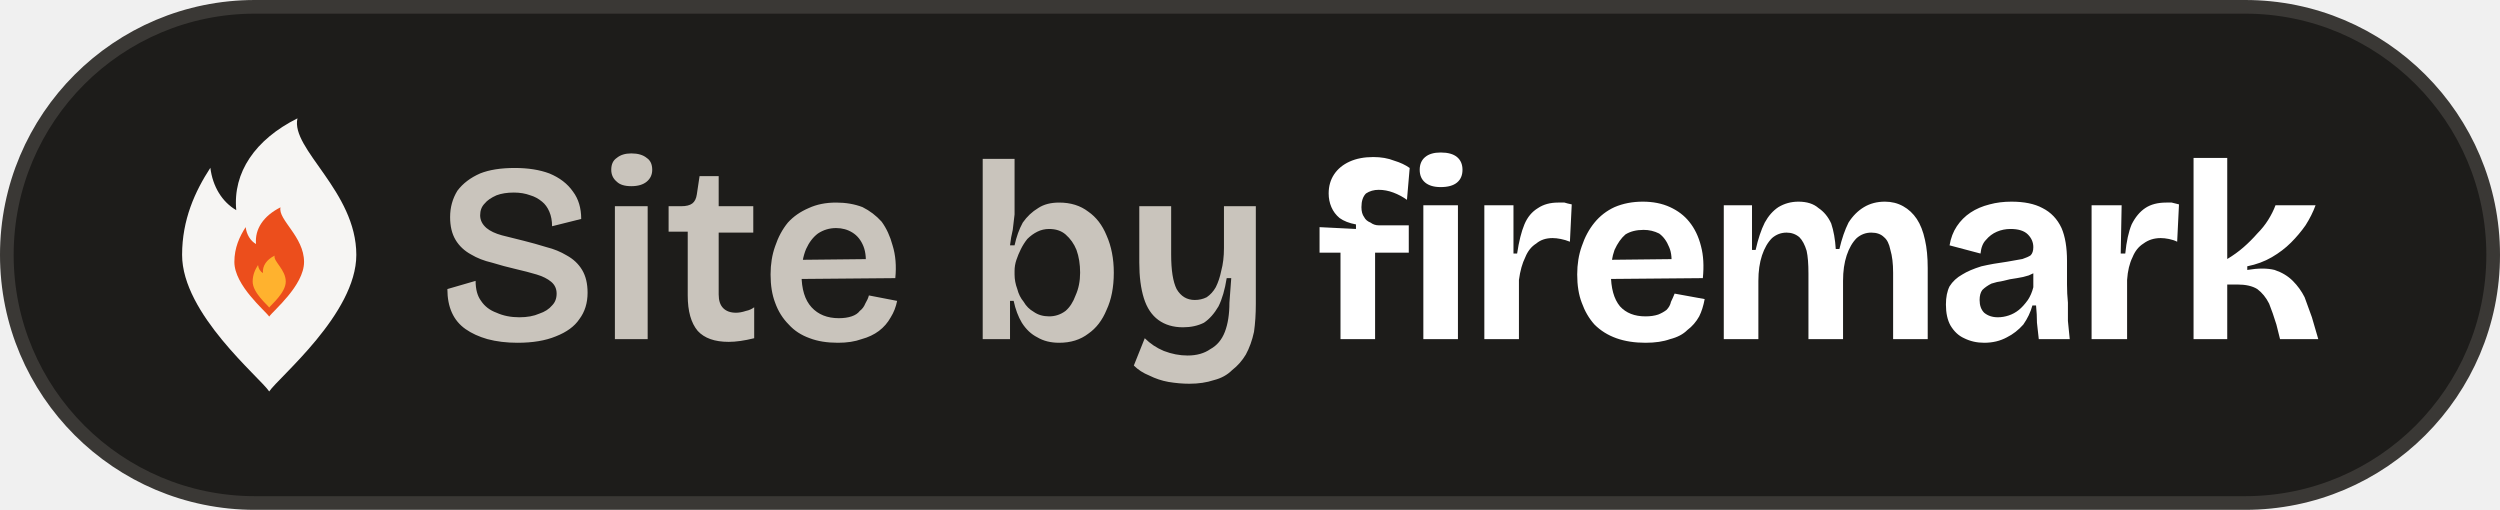
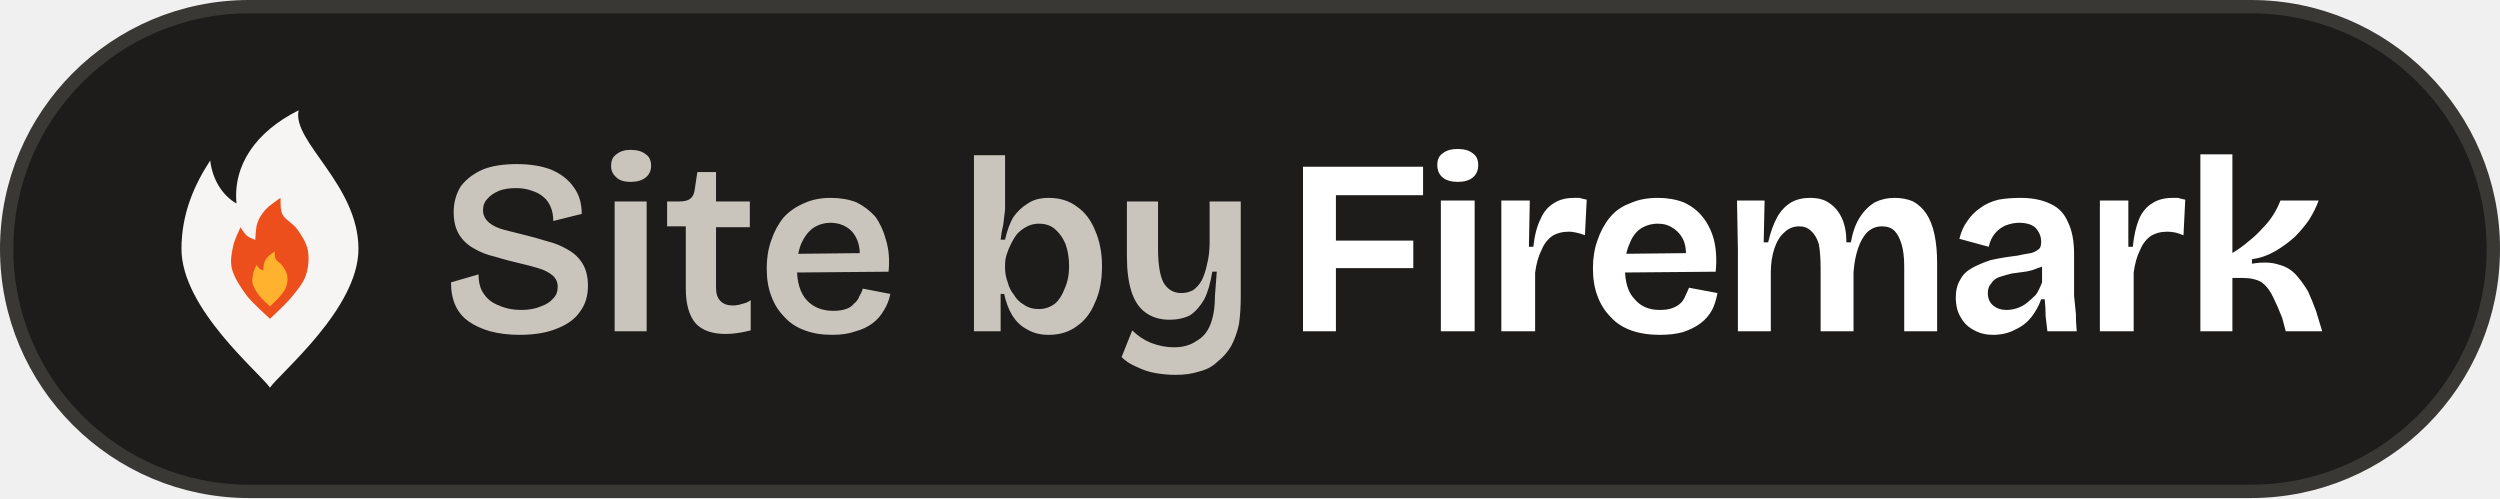
- <svg xmlns="http://www.w3.org/2000/svg" viewBox="0 0 274.6 56" role="img" aria-label="Site by Firemark">
-   <rect x="0.75" y="0.75" width="273.1" height="54.5" rx="27.25" fill="#1D1C1A" stroke="#3A3835" stroke-width="1.5" />
-   <g transform="translate(16.64 12.74) scale(0.2586)">
+ <svg xmlns="http://www.w3.org/2000/svg" viewBox="0 0 281.1 56" role="img" aria-label="Site by Firemark">
+   <rect x="0.75" y="0.75" width="279.6" height="54.5" rx="27.25" fill="#1D1C1A" stroke="#3A3835" stroke-width="1.5" />
+   <g transform="translate(16.91 12.13) scale(0.2689)">
    <path fill="#F6F5F3" d="M50 117C46 111 13 84 13 59C13 44 18.5 32 25 22C26 30 30 36.5 36 40C34.5 24 44 10 62 1C59 14 87 32 87 59C87 84 54 111 50 117Z" />
-     <path fill="#EC4E1C" d="M50 85.2C48.4 82.8 35.2 72 35.2 62C35.2 56 37.4 51.2 40 47.2C40.4 50.4 42 53 44.4 54.4C43.8 48 47.6 42.4 54.8 38.8C53.6 44 64.8 51.2 64.8 62C64.8 72 51.6 82.8 50 85.2Z" />
-     <path fill="#FFB22E" d="M50 81.36C49.24 80.22 42.97 75.09 42.97 70.34C42.97 67.49 44.02 65.21 45.25 63.31C45.44 64.83 46.2 66.06 47.34 66.73C47.05 63.69 48.86 61.03 52.28 59.32C51.71 61.79 57.03 65.21 57.03 70.34C57.03 75.09 50.76 80.22 50 81.36Z" />
+     <path fill="#EC4E1C" d="M50 88.2C48.39 86.59 42.96 81.97 40.32 78.52C37.68 75.07 35.11 70.97 34.16 67.52C33.21 64.07 34.01 60.77 34.6 57.84C35.19 54.91 37.17 51.24 37.68 49.92C38.12 50.51 39.29 52.56 40.32 53.44C41.35 54.32 43.25 54.91 43.84 55.2C43.99 54.03 43.99 50.29 44.72 48.16C45.45 46.03 46.63 44.2 48.24 42.44C49.85 40.68 53.37 38.41 54.4 37.6C54.55 38.77 54.11 42.44 55.28 44.64C56.45 46.84 59.68 48.31 61.44 50.8C63.2 53.29 65.25 56.37 65.84 59.6C66.43 62.83 66.13 66.86 64.96 70.16C63.79 73.46 61.29 76.39 58.8 79.4C56.31 82.41 51.47 86.73 50 88.2Z" />
+     <path fill="#FFB22E" d="M50 83C49.27 82.27 46.8 80.17 45.6 78.6C44.4 77.03 43.23 75.17 42.8 73.6C42.37 72.03 42.73 70.53 43 69.2C43.27 67.87 44.17 66.2 44.4 65.6C44.6 65.87 45.13 66.8 45.6 67.2C46.07 67.6 46.93 67.87 47.2 68C47.27 67.47 47.27 65.77 47.6 64.8C47.93 63.83 48.47 63 49.2 62.2C49.93 61.4 51.53 60.37 52 60C52.07 60.53 51.87 62.2 52.4 63.2C52.93 64.2 54.4 64.87 55.2 66C56 67.13 56.93 68.53 57.2 70C57.47 71.47 57.33 73.3 56.8 74.8C56.27 76.3 55.13 77.63 54 79C52.87 80.37 50.67 82.33 50 83Z" />
  </g>
-   <path fill="#C9C4BC" transform="translate(47.84 37.25)" d="M9 0.4Q7.2 0.4 5.7 0Q4.3 -0.4 3.3 -1.1Q2.3 -1.8 1.8 -2.9Q1.3 -4 1.3 -5.5L4.4 -6.4Q4.4 -5 5 -4.2Q5.6 -3.3 6.7 -2.9Q7.8 -2.4 9.2 -2.4Q10.5 -2.4 11.4 -2.8Q12.3 -3.1 12.8 -3.7Q13.3 -4.2 13.3 -5Q13.3 -5.8 12.7 -6.3Q12.1 -6.8 11.1 -7.1Q10.1 -7.4 8.8 -7.7Q7.5 -8 6.2 -8.4Q4.9 -8.7 3.9 -9.3Q2.8 -9.9 2.2 -10.9Q1.6 -11.9 1.6 -13.4Q1.6 -15 2.4 -16.3Q3.3 -17.5 4.9 -18.2Q6.4 -18.8 8.7 -18.8Q10.9 -18.8 12.5 -18.2Q14.2 -17.5 15.1 -16.2Q16 -15 16 -13.2L12.8 -12.4Q12.8 -13.3 12.5 -14Q12.2 -14.7 11.7 -15.1Q11.1 -15.6 10.4 -15.8Q9.6 -16.1 8.6 -16.1Q7.5 -16.1 6.7 -15.8Q5.8 -15.4 5.4 -14.9Q4.9 -14.4 4.9 -13.6Q4.9 -12.8 5.6 -12.2Q6.2 -11.7 7.3 -11.4Q8.5 -11.1 9.7 -10.8Q10.9 -10.5 12.2 -10.1Q13.4 -9.8 14.4 -9.2Q15.5 -8.6 16.1 -7.6Q16.7 -6.6 16.7 -5.1Q16.7 -3.4 15.8 -2.2Q15 -1 13.2 -0.3Q11.5 0.4 9 0.4Z M19.7 0V-14.6H23.3V0ZM21.5 -16.8Q20.4 -16.8 19.9 -17.3Q19.3 -17.8 19.3 -18.6Q19.3 -19.5 19.9 -19.9Q20.5 -20.4 21.5 -20.4Q22.6 -20.4 23.2 -19.9Q23.8 -19.5 23.8 -18.6Q23.8 -17.8 23.2 -17.3Q22.6 -16.8 21.5 -16.8Z M32.2 0.3Q29.9 0.3 28.8 -0.9Q27.7 -2.2 27.7 -4.8V-11.8H25.6L25.6 -14.6H27Q27.8 -14.6 28.2 -14.9Q28.6 -15.2 28.7 -15.9L29 -17.9H31.1V-14.6H34.9V-11.7H31.1V-4.9Q31.1 -3.9 31.6 -3.4Q32.1 -2.9 33 -2.9Q33.5 -2.9 34.1 -3.1Q34.6 -3.2 35 -3.5V-0.1Q34.2 0.1 33.5 0.2Q32.8 0.3 32.2 0.3Z M44.2 0.4Q42.4 0.4 41.1 -0.1Q39.7 -0.6 38.8 -1.6Q37.8 -2.6 37.3 -4Q36.8 -5.3 36.8 -7.1Q36.8 -8.8 37.3 -10.2Q37.8 -11.7 38.7 -12.8Q39.6 -13.8 41 -14.4Q42.3 -15 44 -15Q45.6 -15 46.9 -14.5Q48.1 -13.9 49 -12.9Q49.8 -11.8 50.2 -10.3Q50.7 -8.7 50.5 -6.7L39.1 -6.6V-8.7L48.4 -8.8L47.2 -7.6Q47.4 -9.2 47 -10.2Q46.6 -11.2 45.8 -11.7Q45 -12.2 44 -12.2Q42.9 -12.2 42 -11.6Q41.2 -11 40.7 -9.9Q40.2 -8.7 40.2 -7.1Q40.2 -4.7 41.3 -3.5Q42.4 -2.3 44.3 -2.3Q45.1 -2.3 45.7 -2.5Q46.3 -2.7 46.6 -3.1Q47 -3.4 47.2 -3.9Q47.5 -4.4 47.6 -4.8L50.7 -4.2Q50.5 -3.2 50 -2.4Q49.5 -1.5 48.7 -0.9Q47.9 -0.3 46.8 0Q45.7 0.4 44.2 0.4Z  M68.5 0.4Q67.1 0.4 66.1 -0.2Q65.1 -0.7 64.4 -1.8Q63.8 -2.8 63.5 -4.2H63.1L63.1 0H60.1V-7V-19.8H63.6V-15.2Q63.6 -14.5 63.6 -13.7Q63.5 -12.9 63.4 -12Q63.2 -11.2 63.1 -10.3H63.6Q63.9 -11.7 64.5 -12.8Q65.2 -13.8 66.2 -14.4Q67.1 -15 68.5 -15Q70.4 -15 71.7 -14Q73 -13.1 73.7 -11.4Q74.5 -9.6 74.5 -7.3Q74.5 -4.9 73.7 -3.2Q73 -1.5 71.7 -0.6Q70.4 0.4 68.5 0.4ZM67.4 -2.5Q68.4 -2.5 69.2 -3.1Q69.9 -3.7 70.3 -4.8Q70.8 -5.9 70.8 -7.3Q70.8 -8.7 70.4 -9.8Q70 -10.8 69.2 -11.5Q68.5 -12.1 67.4 -12.1Q66.7 -12.1 66.1 -11.8Q65.5 -11.5 65 -11Q64.6 -10.5 64.3 -9.9Q64 -9.3 63.8 -8.7Q63.6 -8.1 63.6 -7.5V-7.1Q63.6 -6.3 63.9 -5.5Q64.1 -4.7 64.6 -4.1Q65 -3.4 65.7 -3Q66.4 -2.5 67.4 -2.5Z M82.8 4.9Q81.7 4.9 80.5 4.7Q79.4 4.5 78.4 4Q77.4 3.6 76.7 2.9L77.9 -0.1Q78.8 0.8 80 1.3Q81.3 1.8 82.6 1.8Q84.1 1.8 85.1 1.1Q86.2 0.5 86.7 -0.8Q87.2 -2.1 87.2 -4L87.4 -6.7H86.9Q86.6 -4.8 86 -3.6Q85.3 -2.4 84.4 -1.8Q83.4 -1.3 82.1 -1.3Q80.5 -1.3 79.4 -2.1Q78.3 -2.9 77.8 -4.5Q77.3 -6.1 77.3 -8.4V-14.6H80.8V-9.3Q80.8 -6.7 81.4 -5.5Q82.1 -4.3 83.4 -4.3Q84.1 -4.3 84.7 -4.6Q85.3 -5 85.7 -5.7Q86.1 -6.5 86.3 -7.5Q86.6 -8.6 86.6 -10V-14.6H90.1V-3.9Q90.1 -2.2 89.9 -0.8Q89.6 0.6 89 1.7Q88.4 2.7 87.5 3.4Q86.7 4.2 85.5 4.5Q84.3 4.9 82.8 4.9Z" />
-   <path fill="#FFFFFF" transform="translate(144.34 37.25)" d="M2.9 0V-9.5H0.6V-12.3L4.6 -12.1V-12.6Q3.5 -12.8 2.8 -13.3Q2.2 -13.8 1.9 -14.5Q1.6 -15.2 1.6 -16Q1.6 -17.2 2.2 -18.1Q2.8 -19 3.9 -19.5Q5 -20 6.5 -20Q7.8 -20 8.8 -19.6Q9.8 -19.3 10.5 -18.8L10.2 -15.3Q9.5 -15.8 8.7 -16.1Q7.9 -16.4 7.1 -16.4Q6.3 -16.4 5.7 -16Q5.2 -15.5 5.2 -14.5Q5.2 -13.8 5.5 -13.4Q5.7 -13 6.2 -12.8Q6.6 -12.5 7.1 -12.5H10.4V-9.5H6.7V0Z M12 0V-14.7H15.8V0ZM13.9 -16.7Q12.8 -16.7 12.2 -17.2Q11.6 -17.7 11.6 -18.6Q11.6 -19.5 12.2 -20Q12.8 -20.5 13.9 -20.5Q15.1 -20.5 15.7 -20Q16.3 -19.5 16.3 -18.6Q16.3 -17.7 15.7 -17.2Q15.1 -16.7 13.9 -16.7Z M18.7 0V-7.3V-14.7H21.9L21.9 -9.4H22.3Q22.6 -11.4 23.1 -12.6Q23.6 -13.8 24.6 -14.4Q25.5 -15 26.8 -15Q27.1 -15 27.5 -15Q27.8 -14.9 28.3 -14.8L28.1 -10.7Q27.6 -10.9 27.1 -11Q26.6 -11.1 26.2 -11.1Q25.1 -11.1 24.4 -10.5Q23.6 -10 23.2 -9Q22.7 -8 22.5 -6.5V0Z M36.4 0.4Q34.6 0.4 33.2 -0.1Q31.8 -0.6 30.8 -1.6Q29.9 -2.6 29.4 -4Q28.9 -5.3 28.9 -7.1Q28.9 -8.8 29.4 -10.2Q29.9 -11.7 30.8 -12.8Q31.7 -13.9 33 -14.5Q34.4 -15.1 36.1 -15.1Q37.8 -15.1 39.1 -14.5Q40.4 -13.9 41.2 -12.9Q42.1 -11.8 42.5 -10.2Q42.9 -8.7 42.7 -6.7L31.4 -6.6V-8.7L40.4 -8.8L39.2 -7.7Q39.4 -9.2 39 -10.1Q38.6 -11.1 37.9 -11.6Q37.1 -12 36.2 -12Q35 -12 34.2 -11.5Q33.5 -10.9 33 -9.8Q32.6 -8.7 32.6 -7.2Q32.6 -4.8 33.6 -3.6Q34.6 -2.5 36.4 -2.5Q37.2 -2.5 37.8 -2.7Q38.3 -2.9 38.7 -3.2Q39.1 -3.6 39.2 -4.1Q39.4 -4.5 39.6 -5L42.9 -4.4Q42.7 -3.3 42.3 -2.5Q41.8 -1.6 41 -1Q40.3 -0.3 39.1 0Q38 0.4 36.4 0.4Z M45 0V-9V-14.7H48.1L48.1 -9.8H48.5Q48.9 -11.6 49.5 -12.8Q50.1 -13.9 51 -14.5Q52 -15.1 53.2 -15.1Q54.6 -15.1 55.4 -14.4Q56.3 -13.8 56.8 -12.7Q57.2 -11.5 57.3 -9.9H57.7Q58.1 -11.6 58.7 -12.8Q59.4 -13.9 60.4 -14.5Q61.4 -15.1 62.7 -15.1Q63.8 -15.1 64.7 -14.6Q65.6 -14.1 66.2 -13.2Q66.8 -12.3 67.1 -10.9Q67.4 -9.6 67.4 -7.8V0H63.6V-7.3Q63.6 -8.8 63.3 -9.8Q63.1 -10.8 62.6 -11.2Q62.1 -11.7 61.2 -11.7Q60.3 -11.7 59.6 -11.1Q58.9 -10.4 58.5 -9.2Q58.1 -8 58.1 -6.4V0H54.3V-7.2Q54.3 -8.8 54.1 -9.7Q53.8 -10.7 53.3 -11.2Q52.7 -11.7 51.9 -11.7Q51 -11.7 50.3 -11.1Q49.6 -10.4 49.2 -9.2Q48.8 -8 48.8 -6.4V0Z M73.6 0.4Q72.4 0.4 71.4 -0.1Q70.5 -0.5 69.9 -1.5Q69.4 -2.4 69.4 -3.8Q69.4 -5 69.8 -5.8Q70.3 -6.6 71.2 -7.1Q72 -7.6 73.3 -8Q74.6 -8.3 76.1 -8.5Q77.2 -8.7 77.8 -8.8Q78.4 -9 78.7 -9.2Q79 -9.5 79 -10.1Q79 -10.9 78.4 -11.5Q77.8 -12.1 76.5 -12.1Q75.7 -12.1 75 -11.8Q74.3 -11.5 73.8 -10.9Q73.3 -10.4 73.2 -9.4L69.8 -10.3Q70 -11.5 70.6 -12.4Q71.2 -13.3 72.1 -13.9Q73 -14.5 74.2 -14.8Q75.3 -15.1 76.6 -15.1Q78.7 -15.1 80 -14.4Q81.4 -13.7 82.1 -12.2Q82.7 -10.8 82.7 -8.6V-6Q82.7 -5 82.8 -4Q82.8 -3 82.8 -2Q82.9 -1 83 0H79.6Q79.5 -0.8 79.4 -1.8Q79.4 -2.7 79.3 -3.7H78.9Q78.6 -2.6 77.9 -1.6Q77.1 -0.7 76.1 -0.2Q75 0.4 73.6 0.4ZM75.1 -2.4Q75.7 -2.4 76.3 -2.6Q76.9 -2.8 77.4 -3.2Q77.9 -3.6 78.4 -4.3Q78.8 -4.9 79 -5.7L79 -7.7L79.7 -7.6Q79.2 -7.3 78.5 -7Q77.9 -6.8 77.2 -6.7Q76.4 -6.6 75.7 -6.4Q75 -6.3 74.4 -6.1Q73.8 -5.8 73.4 -5.4Q73.1 -5 73.1 -4.3Q73.1 -3.4 73.6 -2.9Q74.2 -2.4 75.1 -2.4Z M85.4 0V-7.3V-14.7H88.7L88.6 -9.4H89.1Q89.3 -11.4 89.8 -12.6Q90.4 -13.8 91.3 -14.4Q92.2 -15 93.6 -15Q93.9 -15 94.2 -15Q94.6 -14.9 95 -14.8L94.8 -10.7Q94.4 -10.9 93.9 -11Q93.4 -11.1 93 -11.1Q91.9 -11.1 91.1 -10.5Q90.3 -10 89.9 -9Q89.4 -8 89.3 -6.5V0Z M96.6 0V-19.9H100.3V-8.8Q101.3 -9.4 102.1 -10.1Q102.9 -10.8 103.6 -11.6Q104.3 -12.3 104.8 -13.1Q105.3 -13.9 105.6 -14.7H110Q109.6 -13.6 108.9 -12.5Q108.2 -11.5 107.3 -10.6Q106.4 -9.7 105.2 -9Q104 -8.3 102.5 -8V-7.6Q104.3 -7.9 105.5 -7.6Q106.7 -7.2 107.5 -6.4Q108.3 -5.6 108.8 -4.6Q109.2 -3.5 109.6 -2.4L110.3 0H106.1L105.7 -1.6Q105.3 -2.9 104.9 -3.9Q104.4 -4.9 103.6 -5.5Q102.8 -6 101.4 -6H100.3V0Z" />
+   <path fill="#C9C4BC" transform="translate(49.41 37.25)" d="M9 0.4Q7.2 0.4 5.7 0Q4.3 -0.4 3.3 -1.1Q2.3 -1.8 1.8 -2.9Q1.3 -4 1.3 -5.5L4.4 -6.4Q4.4 -5 5 -4.2Q5.6 -3.3 6.7 -2.9Q7.8 -2.4 9.2 -2.4Q10.5 -2.4 11.4 -2.8Q12.3 -3.1 12.8 -3.7Q13.3 -4.2 13.3 -5Q13.3 -5.8 12.7 -6.3Q12.1 -6.8 11.1 -7.1Q10.1 -7.4 8.8 -7.7Q7.5 -8 6.2 -8.4Q4.9 -8.7 3.9 -9.3Q2.8 -9.9 2.2 -10.9Q1.6 -11.9 1.6 -13.4Q1.6 -15 2.4 -16.3Q3.3 -17.5 4.9 -18.2Q6.4 -18.8 8.7 -18.8Q10.9 -18.8 12.5 -18.2Q14.2 -17.5 15.1 -16.2Q16 -15 16 -13.2L12.8 -12.4Q12.8 -13.3 12.5 -14Q12.2 -14.7 11.7 -15.1Q11.1 -15.6 10.4 -15.8Q9.6 -16.1 8.6 -16.1Q7.5 -16.1 6.7 -15.8Q5.8 -15.4 5.4 -14.9Q4.9 -14.4 4.9 -13.6Q4.9 -12.8 5.6 -12.2Q6.2 -11.7 7.3 -11.4Q8.5 -11.1 9.7 -10.8Q10.9 -10.5 12.2 -10.1Q13.4 -9.8 14.4 -9.2Q15.5 -8.6 16.1 -7.6Q16.7 -6.6 16.7 -5.1Q16.7 -3.4 15.8 -2.2Q15 -1 13.2 -0.3Q11.5 0.4 9 0.4Z M19.7 0V-14.6H23.3V0ZM21.5 -16.8Q20.4 -16.8 19.9 -17.3Q19.3 -17.8 19.3 -18.6Q19.3 -19.5 19.9 -19.9Q20.5 -20.4 21.5 -20.4Q22.6 -20.4 23.2 -19.9Q23.8 -19.5 23.8 -18.6Q23.8 -17.8 23.2 -17.3Q22.6 -16.8 21.5 -16.8Z M32.2 0.3Q29.9 0.3 28.8 -0.9Q27.7 -2.2 27.7 -4.8V-11.8H25.6L25.6 -14.6H27Q27.8 -14.6 28.2 -14.9Q28.6 -15.2 28.7 -15.9L29 -17.9H31.1V-14.6H34.9V-11.7H31.1V-4.9Q31.1 -3.9 31.6 -3.4Q32.1 -2.9 33 -2.9Q33.5 -2.9 34.1 -3.1Q34.6 -3.2 35 -3.5V-0.1Q34.2 0.1 33.5 0.2Q32.8 0.3 32.2 0.3Z M44.2 0.4Q42.4 0.4 41.1 -0.1Q39.7 -0.6 38.8 -1.6Q37.8 -2.6 37.3 -4Q36.8 -5.3 36.8 -7.1Q36.8 -8.8 37.3 -10.2Q37.8 -11.7 38.7 -12.8Q39.6 -13.8 41 -14.4Q42.3 -15 44 -15Q45.6 -15 46.9 -14.5Q48.1 -13.9 49 -12.9Q49.8 -11.8 50.2 -10.3Q50.7 -8.7 50.5 -6.7L39.1 -6.6V-8.7L48.4 -8.8L47.2 -7.6Q47.4 -9.2 47 -10.2Q46.6 -11.2 45.8 -11.7Q45 -12.2 44 -12.2Q42.9 -12.2 42 -11.6Q41.2 -11 40.7 -9.9Q40.2 -8.7 40.2 -7.1Q40.2 -4.7 41.3 -3.5Q42.4 -2.3 44.3 -2.3Q45.1 -2.3 45.7 -2.5Q46.3 -2.7 46.6 -3.1Q47 -3.4 47.2 -3.9Q47.5 -4.4 47.6 -4.8L50.7 -4.2Q50.5 -3.2 50 -2.4Q49.5 -1.5 48.7 -0.9Q47.9 -0.3 46.8 0Q45.7 0.4 44.2 0.4Z  M68.5 0.4Q67.1 0.4 66.1 -0.2Q65.1 -0.7 64.4 -1.8Q63.8 -2.8 63.5 -4.2H63.1L63.1 0H60.1V-7V-19.8H63.6V-15.2Q63.6 -14.5 63.6 -13.7Q63.5 -12.9 63.4 -12Q63.2 -11.2 63.1 -10.3H63.6Q63.9 -11.7 64.5 -12.8Q65.2 -13.8 66.2 -14.4Q67.1 -15 68.5 -15Q70.4 -15 71.7 -14Q73 -13.1 73.7 -11.4Q74.5 -9.6 74.5 -7.3Q74.5 -4.9 73.7 -3.2Q73 -1.5 71.7 -0.6Q70.4 0.4 68.5 0.4ZM67.4 -2.5Q68.4 -2.5 69.2 -3.1Q69.9 -3.7 70.3 -4.8Q70.8 -5.9 70.8 -7.3Q70.8 -8.7 70.4 -9.8Q70 -10.8 69.2 -11.5Q68.5 -12.1 67.4 -12.1Q66.7 -12.1 66.1 -11.8Q65.5 -11.5 65 -11Q64.6 -10.5 64.3 -9.9Q64 -9.3 63.8 -8.7Q63.6 -8.1 63.6 -7.5V-7.1Q63.6 -6.3 63.9 -5.5Q64.1 -4.7 64.6 -4.1Q65 -3.4 65.7 -3Q66.4 -2.5 67.4 -2.5Z M82.8 4.9Q81.7 4.9 80.5 4.7Q79.4 4.5 78.4 4Q77.4 3.6 76.7 2.9L77.9 -0.1Q78.8 0.8 80 1.3Q81.3 1.8 82.6 1.8Q84.1 1.8 85.1 1.1Q86.2 0.5 86.7 -0.8Q87.2 -2.1 87.2 -4L87.4 -6.7H86.9Q86.6 -4.8 86 -3.6Q85.3 -2.4 84.4 -1.8Q83.4 -1.3 82.1 -1.3Q80.5 -1.3 79.4 -2.1Q78.3 -2.9 77.8 -4.5Q77.3 -6.1 77.3 -8.4V-14.6H80.8V-9.3Q80.8 -6.7 81.4 -5.5Q82.1 -4.3 83.4 -4.3Q84.1 -4.3 84.7 -4.6Q85.3 -5 85.7 -5.7Q86.1 -6.5 86.3 -7.5Q86.6 -8.6 86.6 -10V-14.6H90.1V-3.9Q90.1 -2.2 89.9 -0.8Q89.6 0.6 89 1.7Q88.4 2.7 87.5 3.4Q86.7 4.2 85.5 4.5Q84.3 4.9 82.8 4.9Z" />
+   <path fill="#FFFFFF" transform="translate(144.51 37.25)" d="M2 0V-18.5H5.7V0ZM3.8 -7.1V-10.2H14.4V-7.1ZM3.8 -15.3V-18.5H15.5V-15.3Z M17.5 0V-14.7H21.3V0ZM19.4 -16.8Q18.3 -16.8 17.7 -17.3Q17.1 -17.8 17.1 -18.7Q17.1 -19.6 17.7 -20Q18.3 -20.5 19.4 -20.5Q20.5 -20.5 21.1 -20Q21.7 -19.6 21.7 -18.7Q21.7 -17.8 21.1 -17.3Q20.5 -16.8 19.4 -16.8Z M24.3 0V-7.3V-14.7H27.5L27.4 -9.5H27.9Q28.1 -11.4 28.7 -12.6Q29.2 -13.8 30.2 -14.4Q31.1 -15 32.5 -15Q32.8 -15 33.1 -15Q33.4 -14.9 33.9 -14.8L33.7 -10.8Q33.2 -11 32.7 -11.1Q32.3 -11.2 31.9 -11.2Q30.8 -11.2 30 -10.7Q29.2 -10.1 28.8 -9.1Q28.3 -8.1 28.1 -6.6V0Z M42.1 0.4Q40.3 0.4 38.9 -0.1Q37.5 -0.6 36.6 -1.6Q35.6 -2.6 35.1 -4Q34.6 -5.3 34.6 -7.1Q34.6 -8.8 35.1 -10.2Q35.6 -11.7 36.5 -12.8Q37.4 -13.9 38.8 -14.4Q40.1 -15 41.9 -15Q43.5 -15 44.8 -14.5Q46.1 -13.9 46.9 -12.9Q47.8 -11.8 48.2 -10.3Q48.6 -8.7 48.4 -6.7L37 -6.6V-8.7L46.2 -8.8L45 -7.6Q45.2 -9.2 44.8 -10.2Q44.4 -11.1 43.6 -11.6Q42.9 -12.1 41.9 -12.1Q40.8 -12.1 39.9 -11.5Q39.1 -10.9 38.7 -9.8Q38.2 -8.7 38.2 -7.1Q38.2 -4.7 39.3 -3.6Q40.3 -2.4 42.1 -2.4Q43 -2.4 43.5 -2.6Q44.1 -2.8 44.5 -3.2Q44.8 -3.5 45 -4Q45.2 -4.4 45.4 -4.9L48.6 -4.3Q48.4 -3.2 48 -2.4Q47.5 -1.5 46.7 -0.9Q45.9 -0.3 44.7 0.1Q43.6 0.4 42.1 0.4Z M50.9 0V-9.1L50.8 -14.7H53.9L53.8 -10H54.3Q54.7 -11.7 55.3 -12.8Q55.9 -13.9 56.9 -14.5Q57.8 -15 59 -15Q60.4 -15 61.2 -14.4Q62.1 -13.8 62.6 -12.7Q63.1 -11.6 63.1 -10H63.6Q63.9 -11.7 64.6 -12.8Q65.3 -13.9 66.3 -14.5Q67.3 -15 68.5 -15Q69.7 -15 70.6 -14.6Q71.5 -14.1 72.1 -13.2Q72.7 -12.3 73 -10.9Q73.3 -9.5 73.3 -7.7V0H69.6V-7.3Q69.6 -8.8 69.3 -9.8Q69 -10.8 68.5 -11.3Q68 -11.8 67.1 -11.8Q66.2 -11.8 65.5 -11.2Q64.8 -10.5 64.4 -9.3Q64 -8.1 63.9 -6.6V0H60.2V-7.1Q60.2 -8.7 60 -9.8Q59.7 -10.8 59.1 -11.3Q58.6 -11.8 57.8 -11.8Q56.8 -11.8 56.1 -11.1Q55.4 -10.5 55 -9.3Q54.6 -8.1 54.6 -6.6V0Z M79.6 0.4Q78.4 0.4 77.5 -0.1Q76.5 -0.6 76 -1.5Q75.4 -2.4 75.4 -3.8Q75.4 -5 75.9 -5.8Q76.3 -6.6 77.2 -7.1Q78.1 -7.6 79.3 -8Q80.6 -8.3 82.3 -8.5Q83.2 -8.7 83.9 -8.8Q84.5 -9 84.8 -9.3Q85 -9.5 85 -10.1Q85 -10.9 84.4 -11.6Q83.8 -12.2 82.5 -12.2Q81.8 -12.2 81 -11.9Q80.3 -11.6 79.8 -11Q79.3 -10.4 79.1 -9.5L75.8 -10.4Q76.1 -11.6 76.7 -12.4Q77.3 -13.3 78.2 -13.9Q79 -14.5 80.2 -14.8Q81.3 -15 82.7 -15Q84.7 -15 86.1 -14.3Q87.4 -13.7 88 -12.3Q88.7 -10.9 88.7 -8.7V-6Q88.7 -5 88.7 -4Q88.8 -3 88.9 -2Q88.9 -1 89 0H85.7Q85.6 -0.8 85.5 -1.7Q85.5 -2.6 85.4 -3.6H85Q84.6 -2.5 83.9 -1.6Q83.2 -0.7 82.1 -0.2Q81 0.4 79.6 0.4ZM81.1 -2.4Q81.7 -2.4 82.3 -2.6Q82.9 -2.8 83.4 -3.2Q83.9 -3.6 84.4 -4.1Q84.8 -4.7 85.1 -5.5L85.1 -7.8L85.7 -7.6Q85.3 -7.3 84.6 -7.1Q83.9 -6.8 83.2 -6.7Q82.4 -6.6 81.7 -6.5Q80.9 -6.3 80.3 -6.1Q79.7 -5.9 79.4 -5.4Q79 -5 79 -4.3Q79 -3.4 79.6 -2.9Q80.2 -2.4 81.1 -2.4Z M91.6 0V-7.3V-14.7H94.8L94.8 -9.5H95.3Q95.5 -11.4 96 -12.6Q96.5 -13.8 97.5 -14.4Q98.4 -15 99.8 -15Q100.1 -15 100.4 -15Q100.7 -14.9 101.2 -14.8L101 -10.8Q100.5 -11 100.1 -11.1Q99.6 -11.2 99.2 -11.2Q98.1 -11.2 97.3 -10.7Q96.5 -10.1 96.1 -9.1Q95.6 -8.1 95.4 -6.6V0Z M102.9 0V-19.9H106.5V-8.8Q107.5 -9.4 108.3 -10.1Q109.2 -10.8 109.9 -11.6Q110.6 -12.3 111.1 -13.1Q111.6 -13.9 111.9 -14.7H116.2Q115.8 -13.6 115.1 -12.5Q114.4 -11.5 113.5 -10.6Q112.5 -9.7 111.3 -9Q110.1 -8.3 108.7 -8.1V-7.6Q110.5 -7.9 111.7 -7.5Q112.9 -7.2 113.7 -6.3Q114.4 -5.5 115 -4.5Q115.5 -3.4 115.9 -2.3L116.6 0H112.5L112.1 -1.5Q111.6 -2.8 111.1 -3.8Q110.6 -4.9 109.8 -5.5Q109 -6 107.6 -6H106.5V0Z" />
</svg>
